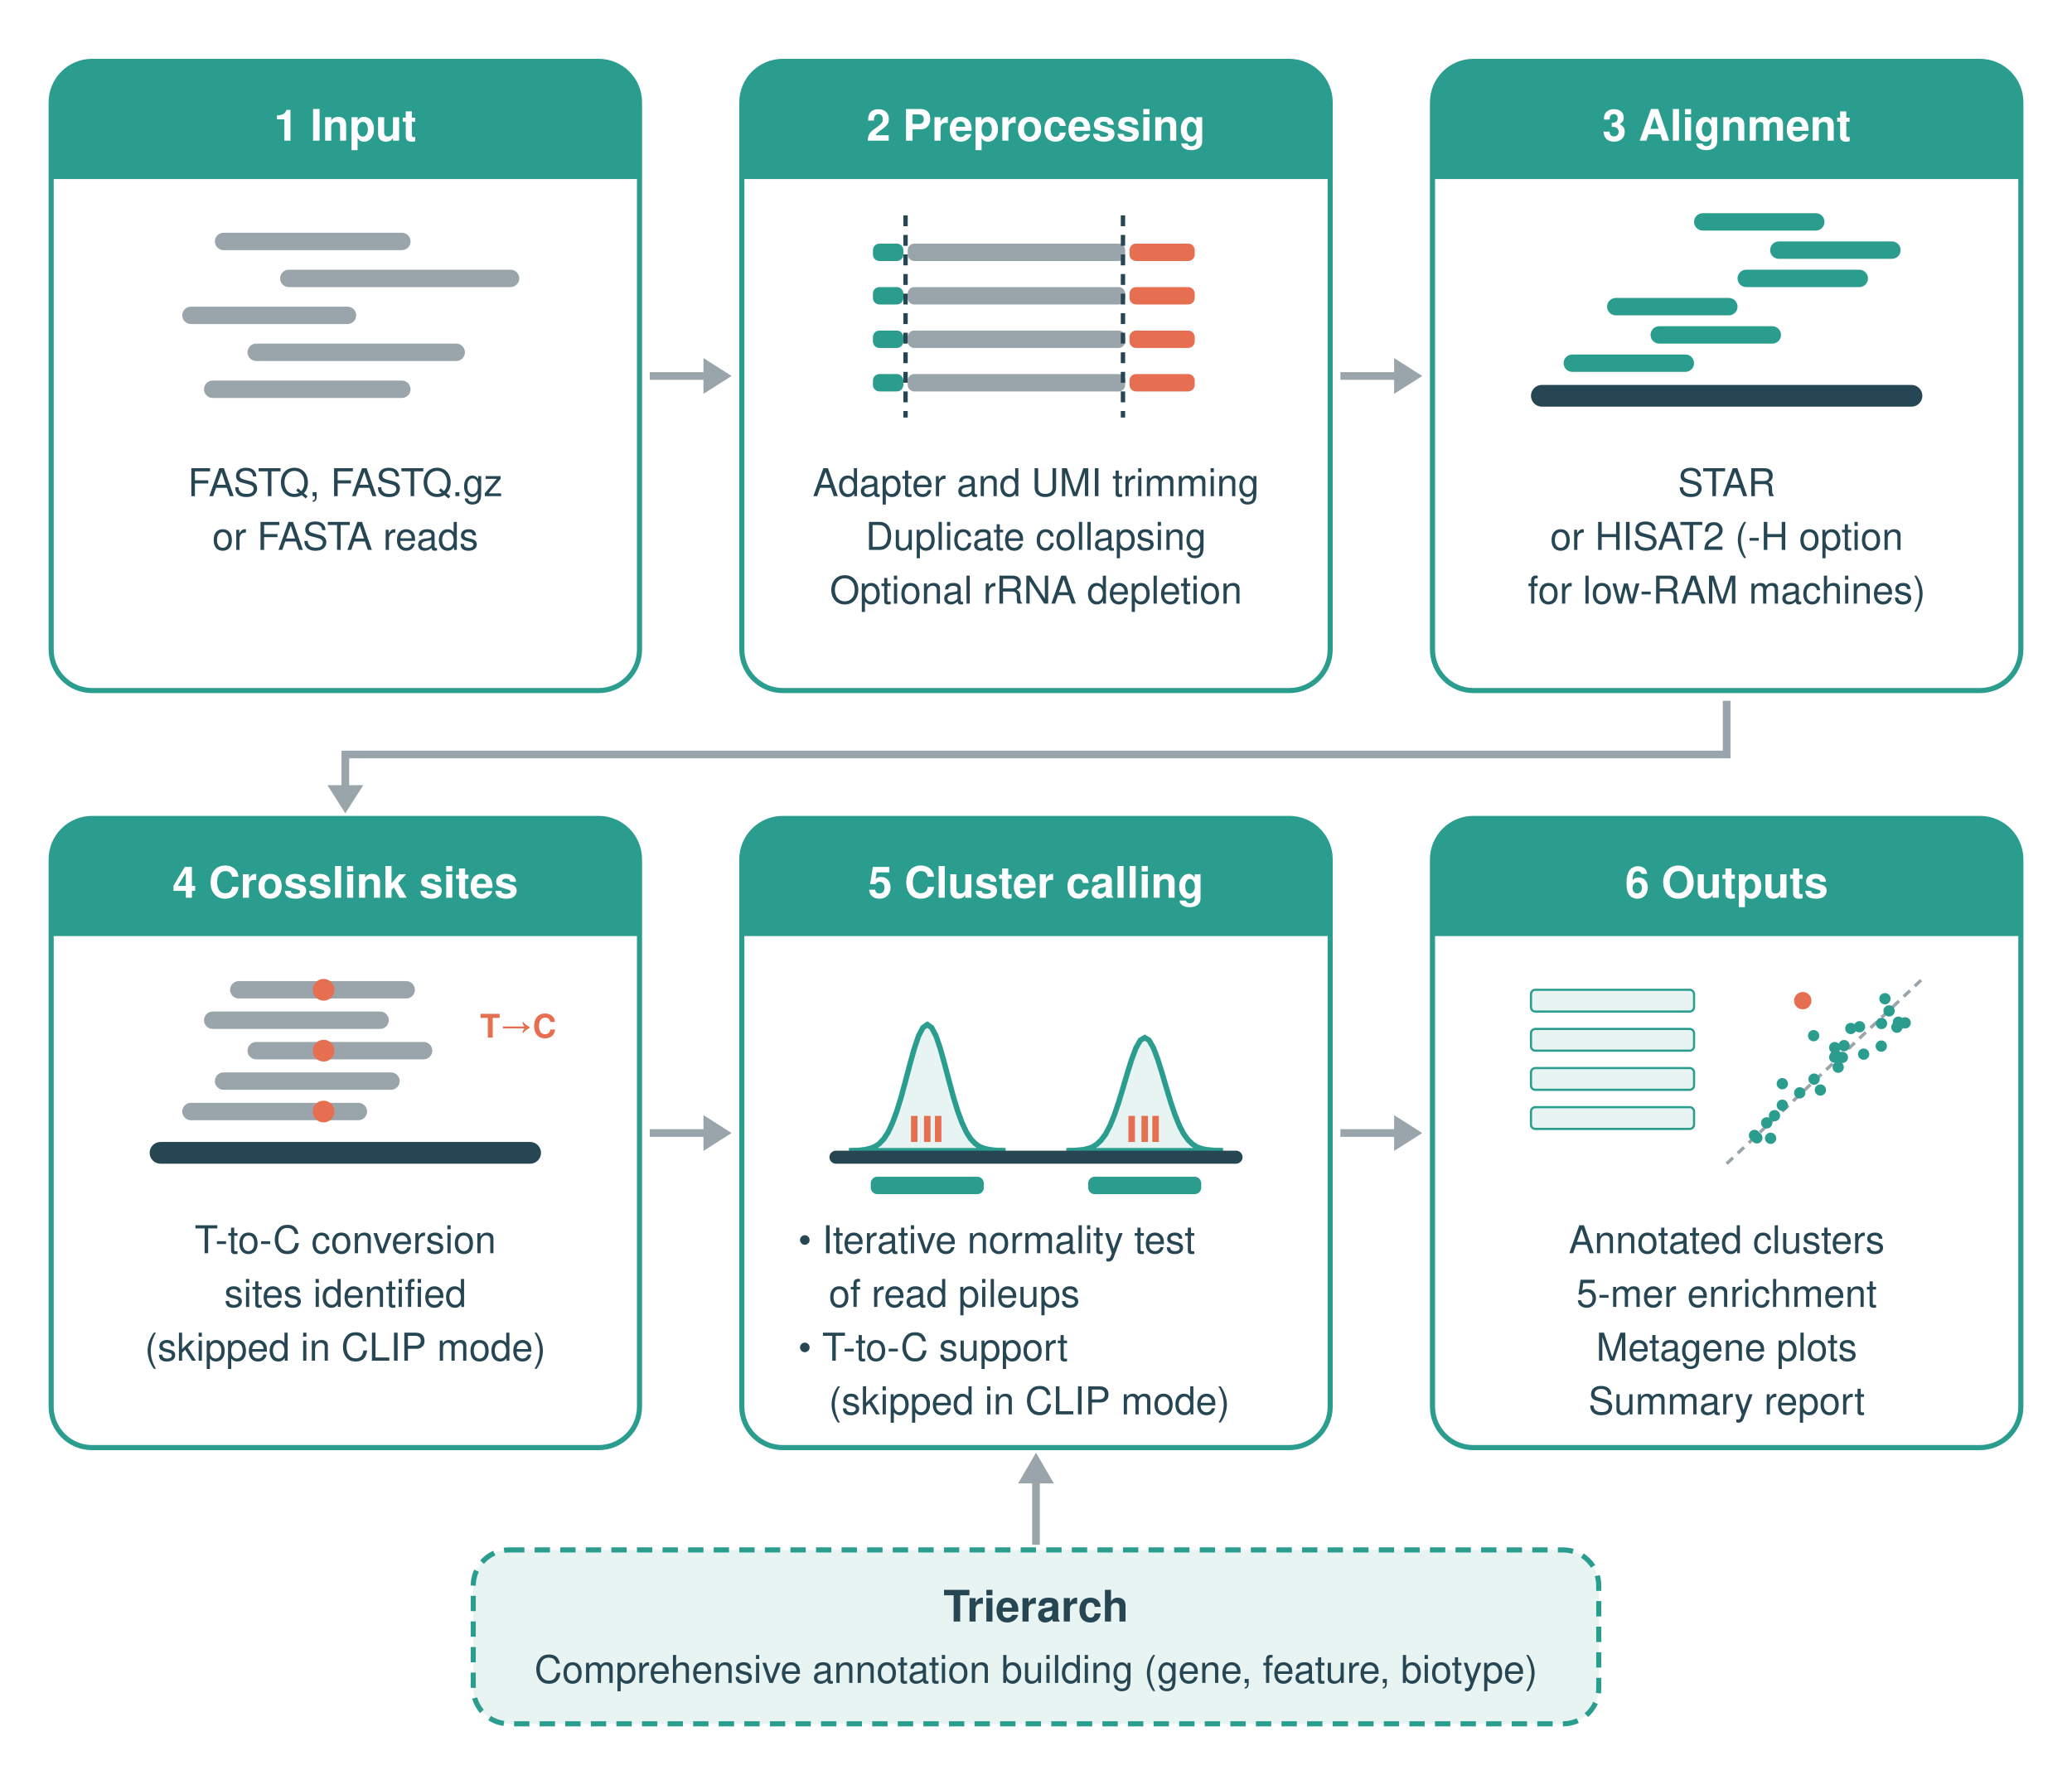
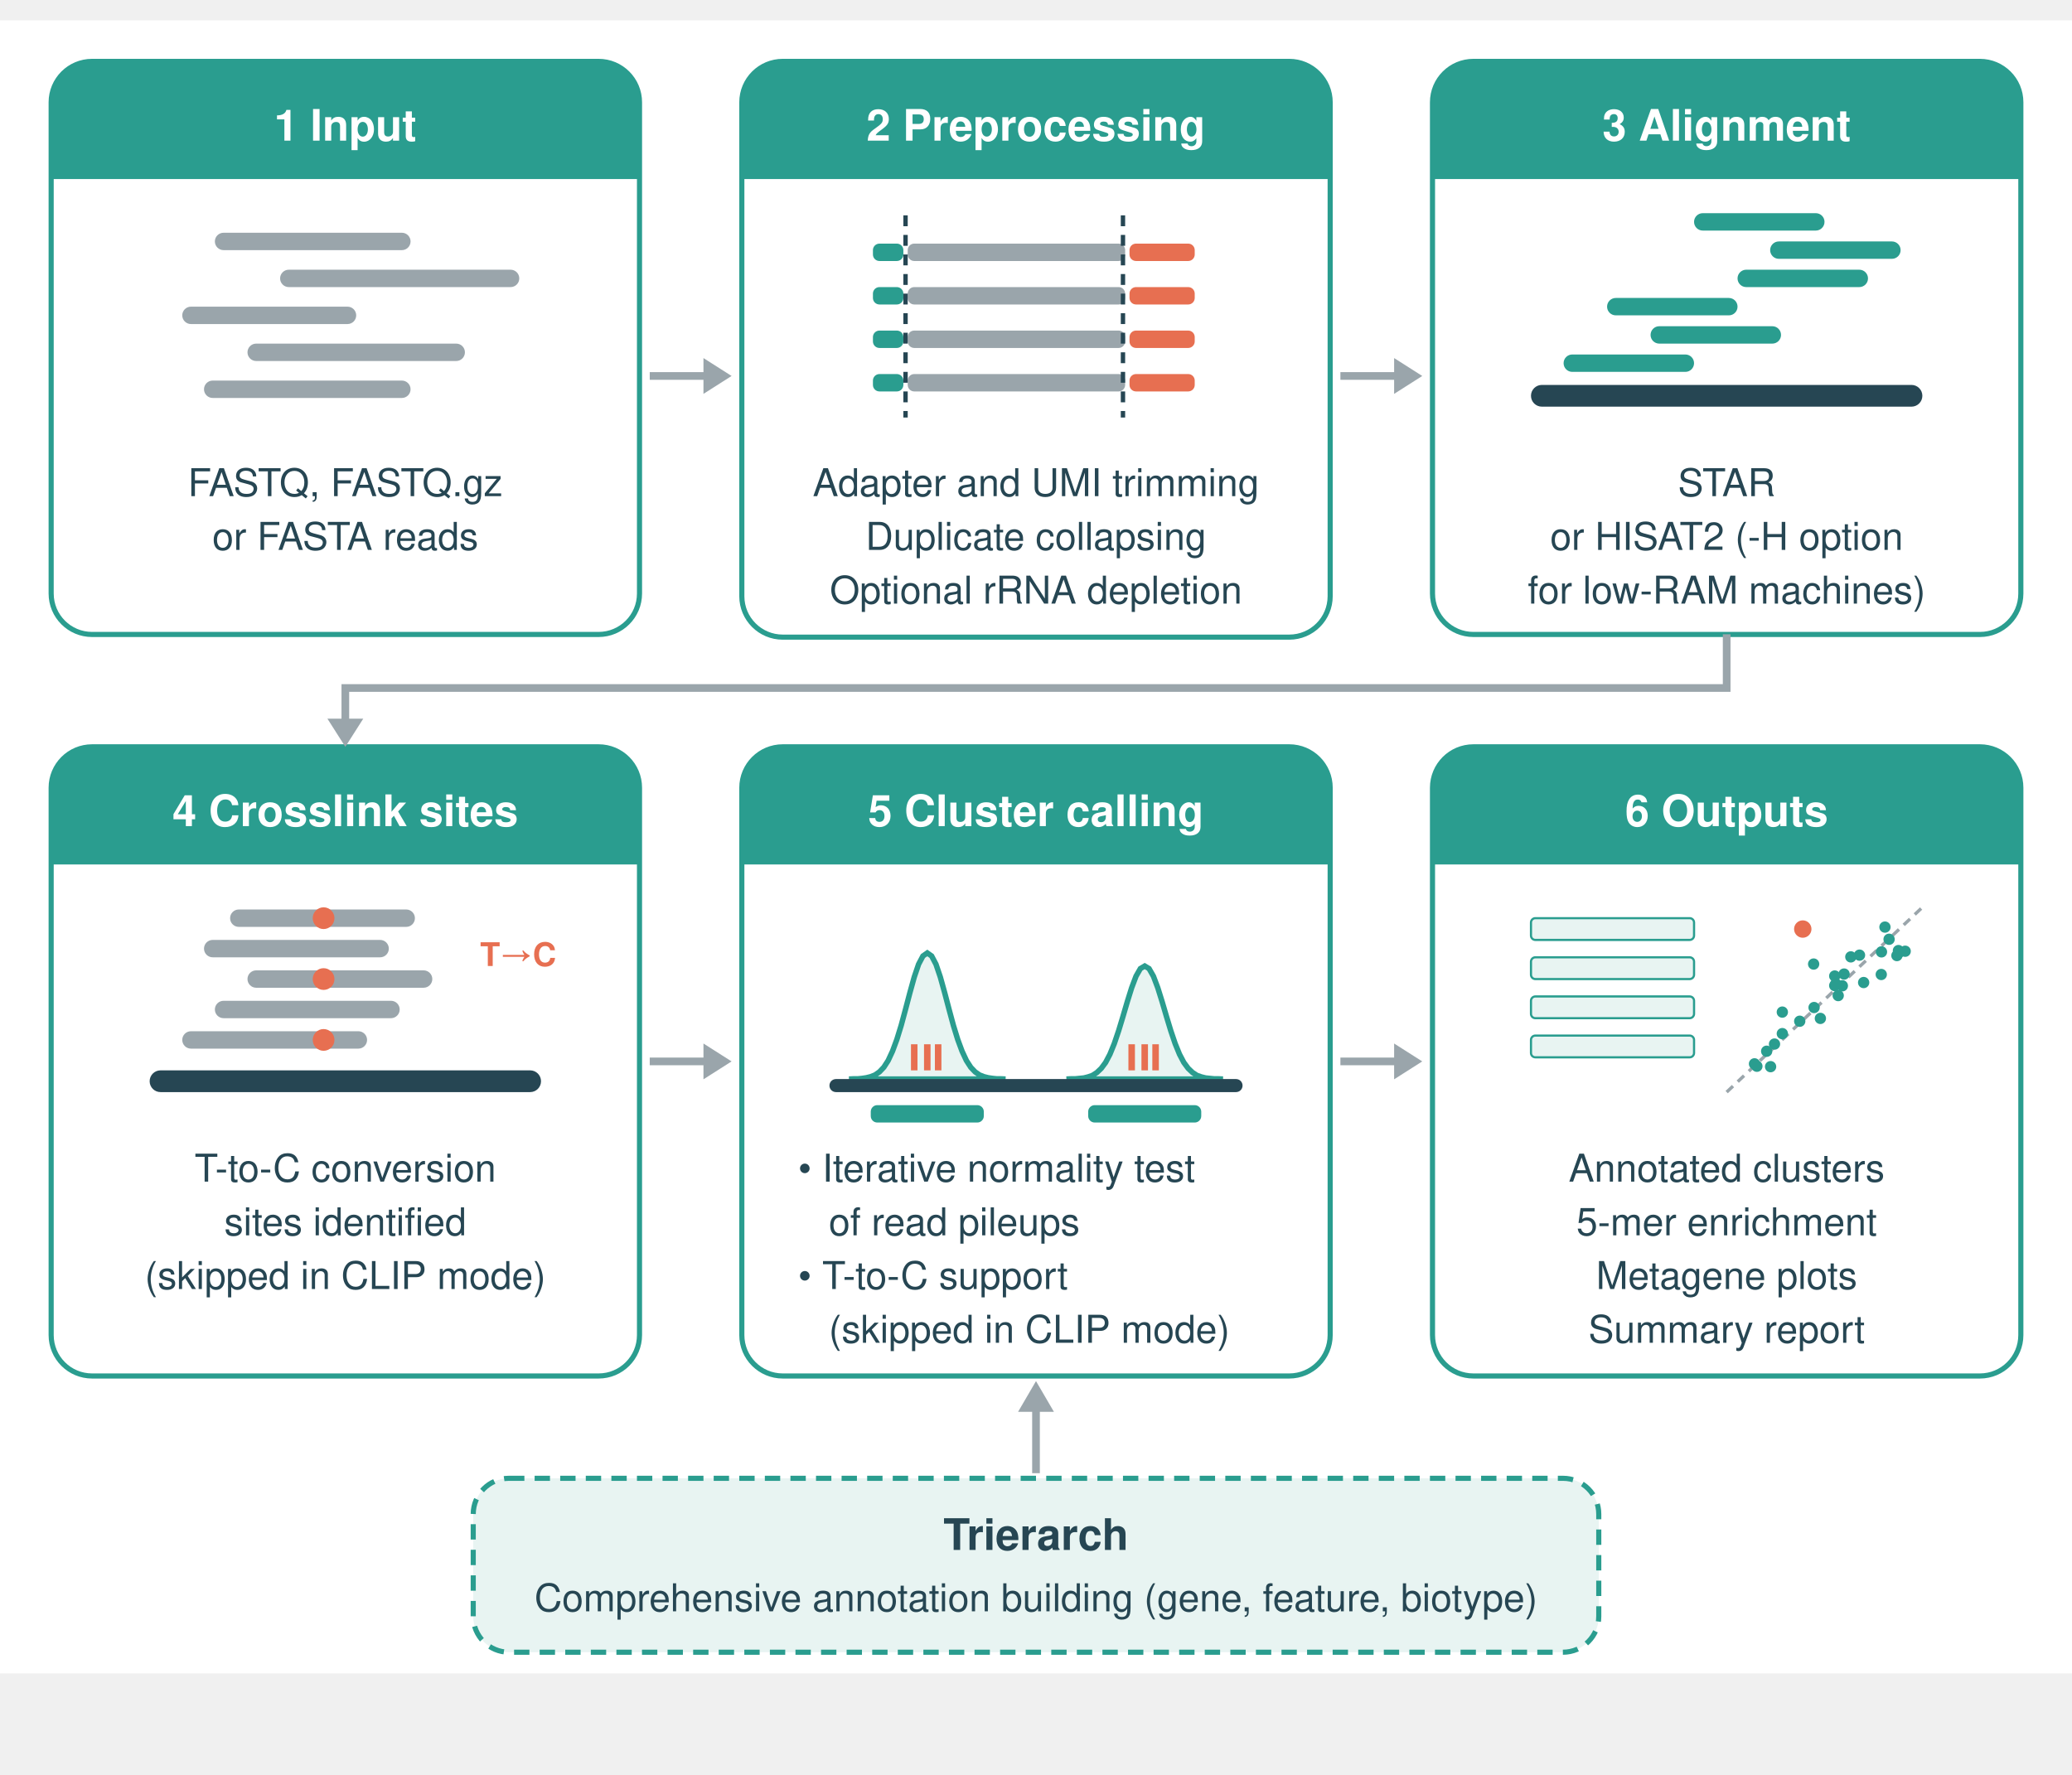
- <svg xmlns="http://www.w3.org/2000/svg" width="810" height="694" viewBox="0 0 810 694">
-   <rect width="810" height="694" fill="#ffffff" />
-   <rect x="20" y="24" width="230" height="246" rx="16" fill="#ffffff" stroke="#2a9d8f" stroke-width="2" />
-   <path d="M20,40 a16,16 0 0 1 16,-16 h198 a16,16 0 0 1 16,16 v30 h-230 Z" fill="#2a9d8f" />
-   <text x="135.0" y="55" font-family="Helvetica, Arial, DejaVu Sans, sans-serif" font-size="17" font-weight="bold" fill="#ffffff" text-anchor="middle">1  Input</text>
-   <g transform="translate(135.0,125) scale(0.85) translate(-135.0,-125)">
-     <rect x="75.0" y="85" width="90" height="8" rx="4" fill="#9aa5ab" />
-     <rect x="105.0" y="102" width="110" height="8" rx="4" fill="#9aa5ab" />
-     <rect x="60.0" y="119" width="80" height="8" rx="4" fill="#9aa5ab" />
-     <rect x="90.0" y="136" width="100" height="8" rx="4" fill="#9aa5ab" />
-     <rect x="70.0" y="153" width="95" height="8" rx="4" fill="#9aa5ab" />
+ <svg xmlns="http://www.w3.org/2000/svg" width="810" height="694" viewBox="0 0 810 694" version="1.1" id="svg90">
+   <defs id="defs90" />
+   <rect width="810" height="646.353" fill="#ffffff" id="rect1" x="0" y="7.941" style="stroke-width:1" />
+   <rect x="20" y="24" width="230" height="224.071" rx="16" fill="#ffffff" stroke="#2a9d8f" stroke-width="2" id="rect2" />
+   <path d="M20,40 a16,16 0 0 1 16,-16 h198 a16,16 0 0 1 16,16 v30 h-230 Z" fill="#2a9d8f" id="path2" />
+   <text x="135.0" y="55" font-family="Helvetica, Arial, DejaVu Sans, sans-serif" font-size="17" font-weight="bold" fill="#ffffff" text-anchor="middle" id="text2">1  Input</text>
+   <g transform="translate(135.0,125) scale(0.85) translate(-135.0,-125)" id="g7">
+     <rect x="75.0" y="85" width="90" height="8" rx="4" fill="#9aa5ab" id="rect3" />
+     <rect x="105.0" y="102" width="110" height="8" rx="4" fill="#9aa5ab" id="rect4" />
+     <rect x="60.0" y="119" width="80" height="8" rx="4" fill="#9aa5ab" id="rect5" />
+     <rect x="90.0" y="136" width="100" height="8" rx="4" fill="#9aa5ab" id="rect6" />
+     <rect x="70.0" y="153" width="95" height="8" rx="4" fill="#9aa5ab" id="rect7" />
  </g>
-   <text x="135.0" y="194" font-family="Helvetica, Arial, DejaVu Sans, sans-serif" font-size="15" font-weight="normal" fill="#264653" text-anchor="middle">FASTQ, FASTQ.gz</text>
-   <text x="135.0" y="215" font-family="Helvetica, Arial, DejaVu Sans, sans-serif" font-size="15" font-weight="normal" fill="#264653" text-anchor="middle">or FASTA reads</text>
-   <line x1="254" y1="147.0" x2="277" y2="147.0" stroke="#9aa5ab" stroke-width="3" />
-   <polygon points="286,147.0 275,140.0 275,154.0" fill="#9aa5ab" />
-   <rect x="290" y="24" width="230" height="246" rx="16" fill="#ffffff" stroke="#2a9d8f" stroke-width="2" />
-   <path d="M290,40 a16,16 0 0 1 16,-16 h198 a16,16 0 0 1 16,16 v30 h-230 Z" fill="#2a9d8f" />
-   <text x="405.0" y="55" font-family="Helvetica, Arial, DejaVu Sans, sans-serif" font-size="17" font-weight="bold" fill="#ffffff" text-anchor="middle">2  Preprocessing</text>
-   <g transform="translate(405.0,125) scale(0.85) translate(-405.0,-125)">
-     <rect x="330.0" y="90" width="14" height="8" rx="3" fill="#2a9d8f" />
-     <rect x="346.0" y="90" width="100" height="8" rx="3" fill="#9aa5ab" />
-     <rect x="448.0" y="90" width="30" height="8" rx="3" fill="#e76f51" />
-     <rect x="330.0" y="110" width="14" height="8" rx="3" fill="#2a9d8f" />
-     <rect x="346.0" y="110" width="100" height="8" rx="3" fill="#9aa5ab" />
-     <rect x="448.0" y="110" width="30" height="8" rx="3" fill="#e76f51" />
-     <rect x="330.0" y="130" width="14" height="8" rx="3" fill="#2a9d8f" />
-     <rect x="346.0" y="130" width="100" height="8" rx="3" fill="#9aa5ab" />
-     <rect x="448.0" y="130" width="30" height="8" rx="3" fill="#e76f51" />
-     <rect x="330.0" y="150" width="14" height="8" rx="3" fill="#2a9d8f" />
-     <rect x="346.0" y="150" width="100" height="8" rx="3" fill="#9aa5ab" />
-     <rect x="448.0" y="150" width="30" height="8" rx="3" fill="#e76f51" />
-     <line x1="445.0" y1="77" x2="445.0" y2="170" stroke="#264653" stroke-width="2" stroke-dasharray="5 4" />
-     <line x1="345.0" y1="77" x2="345.0" y2="170" stroke="#264653" stroke-width="2" stroke-dasharray="5 4" />
+   <text x="135.0" y="194" font-family="Helvetica, Arial, DejaVu Sans, sans-serif" font-size="15" font-weight="normal" fill="#264653" text-anchor="middle" id="text7">FASTQ, FASTQ.gz</text>
+   <text x="135.0" y="215" font-family="Helvetica, Arial, DejaVu Sans, sans-serif" font-size="15" font-weight="normal" fill="#264653" text-anchor="middle" id="text8">or FASTA reads</text>
+   <line x1="254" y1="147.0" x2="277" y2="147.0" stroke="#9aa5ab" stroke-width="3" id="line8" />
+   <polygon points="286,147.0 275,140.0 275,154.0" fill="#9aa5ab" id="polygon8" />
+   <rect x="290" y="24" width="230" height="225.116" rx="16" fill="#ffffff" stroke="#2a9d8f" stroke-width="2" id="rect8" />
+   <path d="M290,40 a16,16 0 0 1 16,-16 h198 a16,16 0 0 1 16,16 v30 h-230 Z" fill="#2a9d8f" id="path8" />
+   <text x="405.0" y="55" font-family="Helvetica, Arial, DejaVu Sans, sans-serif" font-size="17" font-weight="bold" fill="#ffffff" text-anchor="middle" id="text9">2  Preprocessing</text>
+   <g transform="translate(405.0,125) scale(0.85) translate(-405.0,-125)" id="g21">
+     <rect x="330.0" y="90" width="14" height="8" rx="3" fill="#2a9d8f" id="rect9" />
+     <rect x="346.0" y="90" width="100" height="8" rx="3" fill="#9aa5ab" id="rect10" />
+     <rect x="448.0" y="90" width="30" height="8" rx="3" fill="#e76f51" id="rect11" />
+     <rect x="330.0" y="110" width="14" height="8" rx="3" fill="#2a9d8f" id="rect12" />
+     <rect x="346.0" y="110" width="100" height="8" rx="3" fill="#9aa5ab" id="rect13" />
+     <rect x="448.0" y="110" width="30" height="8" rx="3" fill="#e76f51" id="rect14" />
+     <rect x="330.0" y="130" width="14" height="8" rx="3" fill="#2a9d8f" id="rect15" />
+     <rect x="346.0" y="130" width="100" height="8" rx="3" fill="#9aa5ab" id="rect16" />
+     <rect x="448.0" y="130" width="30" height="8" rx="3" fill="#e76f51" id="rect17" />
+     <rect x="330.0" y="150" width="14" height="8" rx="3" fill="#2a9d8f" id="rect18" />
+     <rect x="346.0" y="150" width="100" height="8" rx="3" fill="#9aa5ab" id="rect19" />
+     <rect x="448.0" y="150" width="30" height="8" rx="3" fill="#e76f51" id="rect20" />
+     <line x1="445.0" y1="77" x2="445.0" y2="170" stroke="#264653" stroke-width="2" stroke-dasharray="5 4" id="line20" />
+     <line x1="345.0" y1="77" x2="345.0" y2="170" stroke="#264653" stroke-width="2" stroke-dasharray="5 4" id="line21" />
  </g>
-   <text x="405.0" y="194" font-family="Helvetica, Arial, DejaVu Sans, sans-serif" font-size="15" font-weight="normal" fill="#264653" text-anchor="middle">Adapter and UMI trimming</text>
-   <text x="405.0" y="215" font-family="Helvetica, Arial, DejaVu Sans, sans-serif" font-size="15" font-weight="normal" fill="#264653" text-anchor="middle">Duplicate collapsing</text>
-   <text x="405.0" y="236" font-family="Helvetica, Arial, DejaVu Sans, sans-serif" font-size="15" font-weight="normal" fill="#264653" text-anchor="middle">Optional rRNA depletion</text>
-   <line x1="524" y1="147.0" x2="547" y2="147.0" stroke="#9aa5ab" stroke-width="3" />
-   <polygon points="556,147.0 545,140.0 545,154.0" fill="#9aa5ab" />
-   <rect x="560" y="24" width="230" height="246" rx="16" fill="#ffffff" stroke="#2a9d8f" stroke-width="2" />
-   <path d="M560,40 a16,16 0 0 1 16,-16 h198 a16,16 0 0 1 16,16 v30 h-230 Z" fill="#2a9d8f" />
-   <text x="675.0" y="55" font-family="Helvetica, Arial, DejaVu Sans, sans-serif" font-size="17" font-weight="bold" fill="#ffffff" text-anchor="middle">3  Alignment</text>
-   <g transform="translate(675.0,125) scale(0.85) translate(-675.0,-125)">
-     <rect x="585.0" y="155" width="180" height="10" rx="5" fill="#264653" />
-     <rect x="600.0" y="141" width="60" height="8" rx="4" fill="#2a9d8f" />
-     <rect x="640.0" y="128" width="60" height="8" rx="4" fill="#2a9d8f" />
-     <rect x="620.0" y="115" width="60" height="8" rx="4" fill="#2a9d8f" />
-     <rect x="680.0" y="102" width="60" height="8" rx="4" fill="#2a9d8f" />
-     <rect x="695.0" y="89" width="60" height="8" rx="4" fill="#2a9d8f" />
-     <rect x="660.0" y="76" width="60" height="8" rx="4" fill="#2a9d8f" />
+   <text x="405.0" y="194" font-family="Helvetica, Arial, DejaVu Sans, sans-serif" font-size="15" font-weight="normal" fill="#264653" text-anchor="middle" id="text21">Adapter and UMI trimming</text>
+   <text x="405.0" y="215" font-family="Helvetica, Arial, DejaVu Sans, sans-serif" font-size="15" font-weight="normal" fill="#264653" text-anchor="middle" id="text22">Duplicate collapsing</text>
+   <text x="405.0" y="236" font-family="Helvetica, Arial, DejaVu Sans, sans-serif" font-size="15" font-weight="normal" fill="#264653" text-anchor="middle" id="text23">Optional rRNA depletion</text>
+   <line x1="524" y1="147.0" x2="547" y2="147.0" stroke="#9aa5ab" stroke-width="3" id="line23" />
+   <polygon points="556,147.0 545,140.0 545,154.0" fill="#9aa5ab" id="polygon23" />
+   <rect x="560" y="24" width="230" height="224.071" rx="16" fill="#ffffff" stroke="#2a9d8f" stroke-width="2" id="rect23" />
+   <path d="M560,40 a16,16 0 0 1 16,-16 h198 a16,16 0 0 1 16,16 v30 h-230 Z" fill="#2a9d8f" id="path23" />
+   <text x="675.0" y="55" font-family="Helvetica, Arial, DejaVu Sans, sans-serif" font-size="17" font-weight="bold" fill="#ffffff" text-anchor="middle" id="text24">3  Alignment</text>
+   <g transform="translate(675.0,125) scale(0.85) translate(-675.0,-125)" id="g30">
+     <rect x="585.0" y="155" width="180" height="10" rx="5" fill="#264653" id="rect24" />
+     <rect x="600.0" y="141" width="60" height="8" rx="4" fill="#2a9d8f" id="rect25" />
+     <rect x="640.0" y="128" width="60" height="8" rx="4" fill="#2a9d8f" id="rect26" />
+     <rect x="620.0" y="115" width="60" height="8" rx="4" fill="#2a9d8f" id="rect27" />
+     <rect x="680.0" y="102" width="60" height="8" rx="4" fill="#2a9d8f" id="rect28" />
+     <rect x="695.0" y="89" width="60" height="8" rx="4" fill="#2a9d8f" id="rect29" />
+     <rect x="660.0" y="76" width="60" height="8" rx="4" fill="#2a9d8f" id="rect30" />
  </g>
-   <text x="675.0" y="194" font-family="Helvetica, Arial, DejaVu Sans, sans-serif" font-size="15" font-weight="normal" fill="#264653" text-anchor="middle">STAR</text>
-   <text x="675.0" y="215" font-family="Helvetica, Arial, DejaVu Sans, sans-serif" font-size="15" font-weight="normal" fill="#264653" text-anchor="middle">or HISAT2 (-H option</text>
-   <text x="675.0" y="236" font-family="Helvetica, Arial, DejaVu Sans, sans-serif" font-size="15" font-weight="normal" fill="#264653" text-anchor="middle">for low-RAM machines)</text>
-   <rect x="20" y="320" width="230" height="246" rx="16" fill="#ffffff" stroke="#2a9d8f" stroke-width="2" />
-   <path d="M20,336 a16,16 0 0 1 16,-16 h198 a16,16 0 0 1 16,16 v30 h-230 Z" fill="#2a9d8f" />
-   <text x="135.0" y="351" font-family="Helvetica, Arial, DejaVu Sans, sans-serif" font-size="17" font-weight="bold" fill="#ffffff" text-anchor="middle">4  Crosslink sites</text>
-   <g transform="translate(135.0,421) scale(0.85) translate(-135.0,-421)">
-     <rect x="45.0" y="451" width="180" height="10" rx="5" fill="#264653" />
-     <rect x="60.0" y="433" width="85" height="8" rx="4" fill="#9aa5ab" />
-     <rect x="75.0" y="419" width="85" height="8" rx="4" fill="#9aa5ab" />
-     <rect x="90.0" y="405" width="85" height="8" rx="4" fill="#9aa5ab" />
-     <rect x="70.0" y="391" width="85" height="8" rx="4" fill="#9aa5ab" />
-     <rect x="82.0" y="377" width="85" height="8" rx="4" fill="#9aa5ab" />
-     <circle cx="125.0" cy="437" r="5" fill="#e76f51" />
-     <circle cx="125.0" cy="409" r="5" fill="#e76f51" />
-     <circle cx="125.0" cy="381" r="5" fill="#e76f51" />
-     <text x="197.0" y="403" font-family="Helvetica, Arial, DejaVu Sans, sans-serif" font-size="15" font-weight="bold" fill="#e76f51" text-anchor="start">T→C</text>
+   <text x="675.0" y="194" font-family="Helvetica, Arial, DejaVu Sans, sans-serif" font-size="15" font-weight="normal" fill="#264653" text-anchor="middle" id="text30">STAR</text>
+   <text x="675.0" y="215" font-family="Helvetica, Arial, DejaVu Sans, sans-serif" font-size="15" font-weight="normal" fill="#264653" text-anchor="middle" id="text31">or HISAT2 (-H option</text>
+   <text x="675.0" y="236" font-family="Helvetica, Arial, DejaVu Sans, sans-serif" font-size="15" font-weight="normal" fill="#264653" text-anchor="middle" id="text32">for low-RAM machines)</text>
+   <rect x="20" y="292" width="230" height="246" rx="16" fill="#ffffff" stroke="#2a9d8f" stroke-width="2" id="rect32" />
+   <path d="m 20,308 a 16,16 0 0 1 16,-16 h 198 a 16,16 0 0 1 16,16 v 30 H 20 Z" fill="#2a9d8f" id="path32" />
+   <text x="135" y="323" font-family="Helvetica, Arial, 'DejaVu Sans', sans-serif" font-size="17px" font-weight="bold" fill="#ffffff" text-anchor="middle" id="text33">4 Crosslink sites</text>
+   <g transform="matrix(0.85,0,0,0.85,20.25,35.15)" id="g40">
+     <rect x="45" y="451" width="180" height="10" rx="5" fill="#264653" id="rect33" />
+     <rect x="60" y="433" width="85" height="8" rx="4" fill="#9aa5ab" id="rect34" />
+     <rect x="75" y="419" width="85" height="8" rx="4" fill="#9aa5ab" id="rect35" />
+     <rect x="90" y="405" width="85" height="8" rx="4" fill="#9aa5ab" id="rect36" />
+     <rect x="70" y="391" width="85" height="8" rx="4" fill="#9aa5ab" id="rect37" />
+     <rect x="82" y="377" width="85" height="8" rx="4" fill="#9aa5ab" id="rect38" />
+     <circle cx="125" cy="437" r="5" fill="#e76f51" id="circle38" />
+     <circle cx="125" cy="409" r="5" fill="#e76f51" id="circle39" />
+     <circle cx="125" cy="381" r="5" fill="#e76f51" id="circle40" />
+     <text x="197" y="403" font-family="Helvetica, Arial, 'DejaVu Sans', sans-serif" font-size="15px" font-weight="bold" fill="#e76f51" text-anchor="start" id="text40">T→C</text>
  </g>
-   <text x="135.0" y="490" font-family="Helvetica, Arial, DejaVu Sans, sans-serif" font-size="15" font-weight="normal" fill="#264653" text-anchor="middle">T-to-C conversion</text>
-   <text x="135.0" y="511" font-family="Helvetica, Arial, DejaVu Sans, sans-serif" font-size="15" font-weight="normal" fill="#264653" text-anchor="middle">sites identified</text>
-   <text x="135.0" y="532" font-family="Helvetica, Arial, DejaVu Sans, sans-serif" font-size="15" font-weight="normal" fill="#264653" text-anchor="middle">(skipped in CLIP mode)</text>
-   <line x1="254" y1="443.0" x2="277" y2="443.0" stroke="#9aa5ab" stroke-width="3" />
-   <polygon points="286,443.0 275,436.0 275,450.0" fill="#9aa5ab" />
-   <rect x="290" y="320" width="230" height="246" rx="16" fill="#ffffff" stroke="#2a9d8f" stroke-width="2" />
-   <path d="M290,336 a16,16 0 0 1 16,-16 h198 a16,16 0 0 1 16,16 v30 h-230 Z" fill="#2a9d8f" />
-   <text x="405.0" y="351" font-family="Helvetica, Arial, DejaVu Sans, sans-serif" font-size="17" font-weight="bold" fill="#ffffff" text-anchor="middle">5  Cluster calling</text>
-   <g transform="translate(405.0,421) scale(0.85) translate(-405.0,-421)">
-     <path d="M319.0,455.0 L321.0,454.9 L323.0,454.9 L325.0,454.7 L327.0,454.4 L329.0,453.9 L331.0,453.1 L333.0,451.7 L335.0,449.6 L337.0,446.5 L339.0,442.2 L341.0,436.8 L343.0,430.3 L345.0,422.9 L347.0,415.3 L349.0,408.1 L351.0,402.2 L353.0,398.4 L355.0,397.0 L357.0,398.4 L359.0,402.2 L361.0,408.1 L363.0,415.3 L365.0,422.9 L367.0,430.3 L369.0,436.8 L371.0,442.2 L373.0,446.5 L375.0,449.6 L377.0,451.7 L379.0,453.1 L381.0,453.9 L383.0,454.4 L385.0,454.7 L387.0,454.9 L389.0,454.9 L391.0,455.0 Z" fill="#e8f4f2" stroke="#2a9d8f" stroke-width="2.5" />
-     <line x1="349.0" y1="451" x2="349.0" y2="439" stroke="#e76f51" stroke-width="3" />
-     <line x1="355.0" y1="451" x2="355.0" y2="439" stroke="#e76f51" stroke-width="3" />
-     <line x1="360.0" y1="451" x2="360.0" y2="439" stroke="#e76f51" stroke-width="3" />
-     <rect x="329.0" y="467" width="52" height="8" rx="3" fill="#2a9d8f" />
-     <path d="M419.0,455.0 L421.0,454.9 L423.0,454.9 L425.0,454.7 L427.0,454.5 L429.0,454.0 L431.0,453.3 L433.0,452.0 L435.0,450.1 L437.0,447.4 L439.0,443.6 L441.0,438.7 L443.0,432.8 L445.0,426.2 L447.0,419.4 L449.0,413.0 L451.0,407.7 L453.0,404.2 L455.0,403.0 L457.0,404.2 L459.0,407.7 L461.0,413.0 L463.0,419.4 L465.0,426.2 L467.0,432.8 L469.0,438.7 L471.0,443.6 L473.0,447.4 L475.0,450.1 L477.0,452.0 L479.0,453.3 L481.0,454.0 L483.0,454.5 L485.0,454.7 L487.0,454.9 L489.0,454.9 L491.0,455.0 Z" fill="#e8f4f2" stroke="#2a9d8f" stroke-width="2.5" />
-     <line x1="449.0" y1="451" x2="449.0" y2="439" stroke="#e76f51" stroke-width="3" />
-     <line x1="455.0" y1="451" x2="455.0" y2="439" stroke="#e76f51" stroke-width="3" />
-     <line x1="460.0" y1="451" x2="460.0" y2="439" stroke="#e76f51" stroke-width="3" />
-     <rect x="429.0" y="467" width="52" height="8" rx="3" fill="#2a9d8f" />
-     <rect x="310.0" y="455" width="190" height="6" rx="3" fill="#264653" />
+   <text x="135" y="462" font-family="Helvetica, Arial, 'DejaVu Sans', sans-serif" font-size="15px" font-weight="normal" fill="#264653" text-anchor="middle" id="text41">T-to-C conversion</text>
+   <text x="135" y="483" font-family="Helvetica, Arial, 'DejaVu Sans', sans-serif" font-size="15px" font-weight="normal" fill="#264653" text-anchor="middle" id="text42">sites identified</text>
+   <text x="135" y="504" font-family="Helvetica, Arial, 'DejaVu Sans', sans-serif" font-size="15px" font-weight="normal" fill="#264653" text-anchor="middle" id="text43">(skipped in CLIP mode)</text>
+   <line x1="254" y1="415" x2="277" y2="415" stroke="#9aa5ab" stroke-width="3" id="line43" />
+   <polygon points="275,450 286,443 275,436 " fill="#9aa5ab" id="polygon43" transform="translate(0,-28)" />
+   <rect x="290" y="292" width="230" height="246" rx="16" fill="#ffffff" stroke="#2a9d8f" stroke-width="2" id="rect43" />
+   <path d="m 290,308 a 16,16 0 0 1 16,-16 h 198 a 16,16 0 0 1 16,16 v 30 H 290 Z" fill="#2a9d8f" id="path43" />
+   <text x="405" y="323" font-family="Helvetica, Arial, 'DejaVu Sans', sans-serif" font-size="17px" font-weight="bold" fill="#ffffff" text-anchor="middle" id="text44">5 Cluster calling</text>
+   <g transform="matrix(0.85,0,0,0.85,60.75,35.15)" id="g50">
+     <path d="m 319,455 2,-0.1 h 2 l 2,-0.2 2,-0.3 2,-0.5 2,-0.8 2,-1.4 2,-2.1 2,-3.1 2,-4.3 2,-5.4 2,-6.5 2,-7.4 2,-7.6 2,-7.2 2,-5.9 2,-3.8 2,-1.4 2,1.4 2,3.8 2,5.9 2,7.2 2,7.6 2,7.4 2,6.5 2,5.4 2,4.3 2,3.1 2,2.1 2,1.4 2,0.8 2,0.5 2,0.3 2,0.2 h 2 l 2,0.1 z" fill="#e8f4f2" stroke="#2a9d8f" stroke-width="2.5" id="path44" />
+     <line x1="349" y1="451" x2="349" y2="439" stroke="#e76f51" stroke-width="3" id="line44" />
+     <line x1="355" y1="451" x2="355" y2="439" stroke="#e76f51" stroke-width="3" id="line45" />
+     <line x1="360" y1="451" x2="360" y2="439" stroke="#e76f51" stroke-width="3" id="line46" />
+     <rect x="329" y="467" width="52" height="8" rx="3" fill="#2a9d8f" id="rect46" />
+     <path d="m 419,455 2,-0.1 h 2 l 2,-0.2 2,-0.2 2,-0.5 2,-0.7 2,-1.3 2,-1.9 2,-2.7 2,-3.8 2,-4.9 2,-5.9 2,-6.6 2,-6.8 2,-6.4 2,-5.3 2,-3.5 2,-1.2 2,1.2 2,3.5 2,5.3 2,6.4 2,6.8 2,6.6 2,5.9 2,4.9 2,3.8 2,2.7 2,1.9 2,1.3 2,0.7 2,0.5 2,0.2 2,0.2 h 2 l 2,0.1 z" fill="#e8f4f2" stroke="#2a9d8f" stroke-width="2.5" id="path46" />
+     <line x1="449" y1="451" x2="449" y2="439" stroke="#e76f51" stroke-width="3" id="line47" />
+     <line x1="455" y1="451" x2="455" y2="439" stroke="#e76f51" stroke-width="3" id="line48" />
+     <line x1="460" y1="451" x2="460" y2="439" stroke="#e76f51" stroke-width="3" id="line49" />
+     <rect x="429" y="467" width="52" height="8" rx="3" fill="#2a9d8f" id="rect49" />
+     <rect x="310" y="455" width="190" height="6" rx="3" fill="#264653" id="rect50" />
  </g>
-   <text x="312" y="490" font-family="Helvetica, Arial, DejaVu Sans, sans-serif" font-size="15" font-weight="normal" fill="#264653" text-anchor="start">• Iterative normality test</text>
-   <text x="324" y="511" font-family="Helvetica, Arial, DejaVu Sans, sans-serif" font-size="15" font-weight="normal" fill="#264653" text-anchor="start">of read pileups</text>
-   <text x="312" y="532" font-family="Helvetica, Arial, DejaVu Sans, sans-serif" font-size="15" font-weight="normal" fill="#264653" text-anchor="start">• T-to-C support</text>
-   <text x="324" y="553" font-family="Helvetica, Arial, DejaVu Sans, sans-serif" font-size="15" font-weight="normal" fill="#264653" text-anchor="start">(skipped in CLIP mode)</text>
-   <line x1="524" y1="443.0" x2="547" y2="443.0" stroke="#9aa5ab" stroke-width="3" />
-   <polygon points="556,443.0 545,436.0 545,450.0" fill="#9aa5ab" />
-   <rect x="560" y="320" width="230" height="246" rx="16" fill="#ffffff" stroke="#2a9d8f" stroke-width="2" />
-   <path d="M560,336 a16,16 0 0 1 16,-16 h198 a16,16 0 0 1 16,16 v30 h-230 Z" fill="#2a9d8f" />
-   <text x="675.0" y="351" font-family="Helvetica, Arial, DejaVu Sans, sans-serif" font-size="17" font-weight="bold" fill="#ffffff" text-anchor="middle">6  Outputs</text>
-   <g transform="translate(675.0,421) scale(0.85) translate(-675.0,-421)">
-     <rect x="585.0" y="381" width="75" height="10" rx="2" fill="#e8f4f2" stroke="#2a9d8f" stroke-width="1" />
-     <rect x="585.0" y="399" width="75" height="10" rx="2" fill="#e8f4f2" stroke="#2a9d8f" stroke-width="1" />
-     <rect x="585.0" y="417" width="75" height="10" rx="2" fill="#e8f4f2" stroke="#2a9d8f" stroke-width="1" />
-     <rect x="585.0" y="435" width="75" height="10" rx="2" fill="#e8f4f2" stroke="#2a9d8f" stroke-width="1" />
-     <line x1="675.0" y1="461" x2="765.0" y2="376" stroke="#9aa5ab" stroke-width="1.5" stroke-dasharray="4 3" />
-     <circle cx="695.2" cy="449.3" r="2.6" fill="#2a9d8f" />
-     <circle cx="726.3" cy="416.6" r="2.6" fill="#2a9d8f" />
-     <circle cx="728.2" cy="412.1" r="2.6" fill="#2a9d8f" />
-     <circle cx="746.2" cy="396.5" r="2.6" fill="#2a9d8f" />
-     <circle cx="697.0" cy="438.9" r="2.6" fill="#2a9d8f" />
-     <circle cx="715.0" cy="402.1" r="2.6" fill="#2a9d8f" />
-     <circle cx="746.1" cy="406.9" r="2.6" fill="#2a9d8f" />
-     <circle cx="687.8" cy="448.0" r="2.6" fill="#2a9d8f" />
-     <circle cx="729.0" cy="406.7" r="2.6" fill="#2a9d8f" />
-     <circle cx="738.0" cy="410.6" r="2.6" fill="#2a9d8f" />
-     <circle cx="732.1" cy="398.8" r="2.6" fill="#2a9d8f" />
-     <circle cx="725.2" cy="411.2" r="2.6" fill="#2a9d8f" />
-     <circle cx="700.6" cy="424.2" r="2.6" fill="#2a9d8f" />
-     <circle cx="715.2" cy="422.1" r="2.6" fill="#2a9d8f" />
-     <circle cx="736.1" cy="398.0" r="2.6" fill="#2a9d8f" />
-     <circle cx="753.3" cy="398.2" r="2.6" fill="#2a9d8f" />
-     <circle cx="708.6" cy="428.4" r="2.6" fill="#2a9d8f" />
-     <circle cx="754.5" cy="396.6" r="2.6" fill="#2a9d8f" />
-     <circle cx="749.7" cy="390.7" r="2.6" fill="#2a9d8f" />
-     <circle cx="693.4" cy="442.2" r="2.6" fill="#2a9d8f" />
-     <circle cx="757.1" cy="396.2" r="2.6" fill="#2a9d8f" />
-     <circle cx="700.6" cy="434.1" r="2.6" fill="#2a9d8f" />
-     <circle cx="718.1" cy="427.1" r="2.6" fill="#2a9d8f" />
-     <circle cx="724.7" cy="412.0" r="2.6" fill="#2a9d8f" />
-     <circle cx="724.7" cy="407.6" r="2.6" fill="#2a9d8f" />
-     <circle cx="754.0" cy="395.9" r="2.6" fill="#2a9d8f" />
-     <circle cx="747.8" cy="385.1" r="2.6" fill="#2a9d8f" />
-     <circle cx="688.9" cy="449.1" r="2.6" fill="#2a9d8f" />
-     <circle cx="710.0" cy="386" r="4" fill="#e76f51" />
+   <text x="312" y="462" font-family="Helvetica, Arial, 'DejaVu Sans', sans-serif" font-size="15px" font-weight="normal" fill="#264653" text-anchor="start" id="text50">• Iterative normality test</text>
+   <text x="324" y="483" font-family="Helvetica, Arial, 'DejaVu Sans', sans-serif" font-size="15px" font-weight="normal" fill="#264653" text-anchor="start" id="text51">of read pileups</text>
+   <text x="312" y="504" font-family="Helvetica, Arial, 'DejaVu Sans', sans-serif" font-size="15px" font-weight="normal" fill="#264653" text-anchor="start" id="text52">• T-to-C support</text>
+   <text x="324" y="525" font-family="Helvetica, Arial, 'DejaVu Sans', sans-serif" font-size="15px" font-weight="normal" fill="#264653" text-anchor="start" id="text53">(skipped in CLIP mode)</text>
+   <line x1="524" y1="415" x2="547" y2="415" stroke="#9aa5ab" stroke-width="3" id="line53" />
+   <polygon points="545,450 556,443 545,436 " fill="#9aa5ab" id="polygon53" transform="translate(0,-28)" />
+   <rect x="560" y="292" width="230" height="246" rx="16" fill="#ffffff" stroke="#2a9d8f" stroke-width="2" id="rect53" />
+   <path d="m 560,308 a 16,16 0 0 1 16,-16 h 198 a 16,16 0 0 1 16,16 v 30 H 560 Z" fill="#2a9d8f" id="path53" />
+   <text x="675" y="323" font-family="Helvetica, Arial, 'DejaVu Sans', sans-serif" font-size="17px" font-weight="bold" fill="#ffffff" text-anchor="middle" id="text54">6 Outputs</text>
+   <g transform="matrix(0.85,0,0,0.85,101.25,35.15)" id="g85">
+     <rect x="585" y="381" width="75" height="10" rx="2" fill="#e8f4f2" stroke="#2a9d8f" stroke-width="1" id="rect54" />
+     <rect x="585" y="399" width="75" height="10" rx="2" fill="#e8f4f2" stroke="#2a9d8f" stroke-width="1" id="rect55" />
+     <rect x="585" y="417" width="75" height="10" rx="2" fill="#e8f4f2" stroke="#2a9d8f" stroke-width="1" id="rect56" />
+     <rect x="585" y="435" width="75" height="10" rx="2" fill="#e8f4f2" stroke="#2a9d8f" stroke-width="1" id="rect57" />
+     <line x1="675" y1="461" x2="765" y2="376" stroke="#9aa5ab" stroke-width="1.5" stroke-dasharray="4, 3" id="line57" />
+     <circle cx="695.2" cy="449.3" r="2.6" fill="#2a9d8f" id="circle57" />
+     <circle cx="726.3" cy="416.6" r="2.6" fill="#2a9d8f" id="circle58" />
+     <circle cx="728.2" cy="412.1" r="2.6" fill="#2a9d8f" id="circle59" />
+     <circle cx="746.2" cy="396.5" r="2.6" fill="#2a9d8f" id="circle60" />
+     <circle cx="697" cy="438.9" r="2.6" fill="#2a9d8f" id="circle61" />
+     <circle cx="715" cy="402.1" r="2.6" fill="#2a9d8f" id="circle62" />
+     <circle cx="746.1" cy="406.9" r="2.6" fill="#2a9d8f" id="circle63" />
+     <circle cx="687.8" cy="448" r="2.6" fill="#2a9d8f" id="circle64" />
+     <circle cx="729" cy="406.7" r="2.6" fill="#2a9d8f" id="circle65" />
+     <circle cx="738" cy="410.6" r="2.6" fill="#2a9d8f" id="circle66" />
+     <circle cx="732.1" cy="398.8" r="2.6" fill="#2a9d8f" id="circle67" />
+     <circle cx="725.2" cy="411.2" r="2.6" fill="#2a9d8f" id="circle68" />
+     <circle cx="700.6" cy="424.2" r="2.6" fill="#2a9d8f" id="circle69" />
+     <circle cx="715.2" cy="422.1" r="2.6" fill="#2a9d8f" id="circle70" />
+     <circle cx="736.1" cy="398" r="2.6" fill="#2a9d8f" id="circle71" />
+     <circle cx="753.3" cy="398.2" r="2.6" fill="#2a9d8f" id="circle72" />
+     <circle cx="708.6" cy="428.4" r="2.6" fill="#2a9d8f" id="circle73" />
+     <circle cx="754.5" cy="396.6" r="2.6" fill="#2a9d8f" id="circle74" />
+     <circle cx="749.7" cy="390.7" r="2.6" fill="#2a9d8f" id="circle75" />
+     <circle cx="693.4" cy="442.2" r="2.6" fill="#2a9d8f" id="circle76" />
+     <circle cx="757.1" cy="396.2" r="2.6" fill="#2a9d8f" id="circle77" />
+     <circle cx="700.6" cy="434.1" r="2.6" fill="#2a9d8f" id="circle78" />
+     <circle cx="718.1" cy="427.1" r="2.6" fill="#2a9d8f" id="circle79" />
+     <circle cx="724.7" cy="412" r="2.6" fill="#2a9d8f" id="circle80" />
+     <circle cx="724.7" cy="407.6" r="2.6" fill="#2a9d8f" id="circle81" />
+     <circle cx="754" cy="395.9" r="2.6" fill="#2a9d8f" id="circle82" />
+     <circle cx="747.8" cy="385.1" r="2.6" fill="#2a9d8f" id="circle83" />
+     <circle cx="688.9" cy="449.1" r="2.6" fill="#2a9d8f" id="circle84" />
+     <circle cx="710" cy="386" r="4" fill="#e76f51" id="circle85" />
  </g>
-   <text x="675.0" y="490" font-family="Helvetica, Arial, DejaVu Sans, sans-serif" font-size="15" font-weight="normal" fill="#264653" text-anchor="middle">Annotated clusters</text>
-   <text x="675.0" y="511" font-family="Helvetica, Arial, DejaVu Sans, sans-serif" font-size="15" font-weight="normal" fill="#264653" text-anchor="middle">5-mer enrichment</text>
-   <text x="675.0" y="532" font-family="Helvetica, Arial, DejaVu Sans, sans-serif" font-size="15" font-weight="normal" fill="#264653" text-anchor="middle">Metagene plots</text>
-   <text x="675.0" y="553" font-family="Helvetica, Arial, DejaVu Sans, sans-serif" font-size="15" font-weight="normal" fill="#264653" text-anchor="middle">Summary report</text>
-   <polyline points="675.0,274 675.0,295.0 135.0,295.0 135.0,308" fill="none" stroke="#9aa5ab" stroke-width="3" />
-   <polygon points="135.0,318 128.0,307 142.0,307" fill="#9aa5ab" />
-   <rect x="185.0" y="606" width="440" height="68" rx="14" fill="#e8f4f2" stroke="#2a9d8f" stroke-width="2" stroke-dasharray="6 4" />
-   <text x="405.0" y="634" font-family="Helvetica, Arial, DejaVu Sans, sans-serif" font-size="17" font-weight="bold" fill="#264653" text-anchor="middle">Trierarch</text>
-   <text x="405.0" y="658" font-family="Helvetica, Arial, DejaVu Sans, sans-serif" font-size="15" font-weight="normal" fill="#264653" text-anchor="middle">Comprehensive annotation building (gene, feature, biotype)</text>
-   <line x1="405.0" y1="604" x2="405.0" y2="578" stroke="#9aa5ab" stroke-width="3" />
-   <polygon points="405.0,568 398.0,580 412.0,580" fill="#9aa5ab" />
+   <text x="675" y="462" font-family="Helvetica, Arial, 'DejaVu Sans', sans-serif" font-size="15px" font-weight="normal" fill="#264653" text-anchor="middle" id="text85">Annotated clusters</text>
+   <text x="675" y="483" font-family="Helvetica, Arial, 'DejaVu Sans', sans-serif" font-size="15px" font-weight="normal" fill="#264653" text-anchor="middle" id="text86">5-mer enrichment</text>
+   <text x="675" y="504" font-family="Helvetica, Arial, 'DejaVu Sans', sans-serif" font-size="15px" font-weight="normal" fill="#264653" text-anchor="middle" id="text87">Metagene plots</text>
+   <text x="675" y="525" font-family="Helvetica, Arial, 'DejaVu Sans', sans-serif" font-size="15px" font-weight="normal" fill="#264653" text-anchor="middle" id="text88">Summary report</text>
+   <polyline points="675.0,274 675.0,295.0 135.0,295.0 135.0,308" fill="none" stroke="#9aa5ab" stroke-width="3" id="polyline88" transform="translate(0,-26)" />
+   <polygon points="128,307 142,307 135,318 " fill="#9aa5ab" id="polygon88" transform="translate(0,-26)" />
+   <rect x="185" y="578" width="440" height="68" rx="14" fill="#e8f4f2" stroke="#2a9d8f" stroke-width="2" stroke-dasharray="6, 4" id="rect88" />
+   <text x="405" y="606" font-family="Helvetica, Arial, 'DejaVu Sans', sans-serif" font-size="17px" font-weight="bold" fill="#264653" text-anchor="middle" id="text89">Trierarch</text>
+   <text x="405" y="630" font-family="Helvetica, Arial, 'DejaVu Sans', sans-serif" font-size="15px" font-weight="normal" fill="#264653" text-anchor="middle" id="text90">Comprehensive annotation building (gene, feature, biotype)</text>
+   <line x1="405" y1="576" x2="405" y2="550" stroke="#9aa5ab" stroke-width="3" id="line90" />
+   <polygon points="412,580 405,568 398,580 " fill="#9aa5ab" id="polygon90" transform="translate(0,-28)" />
</svg>
